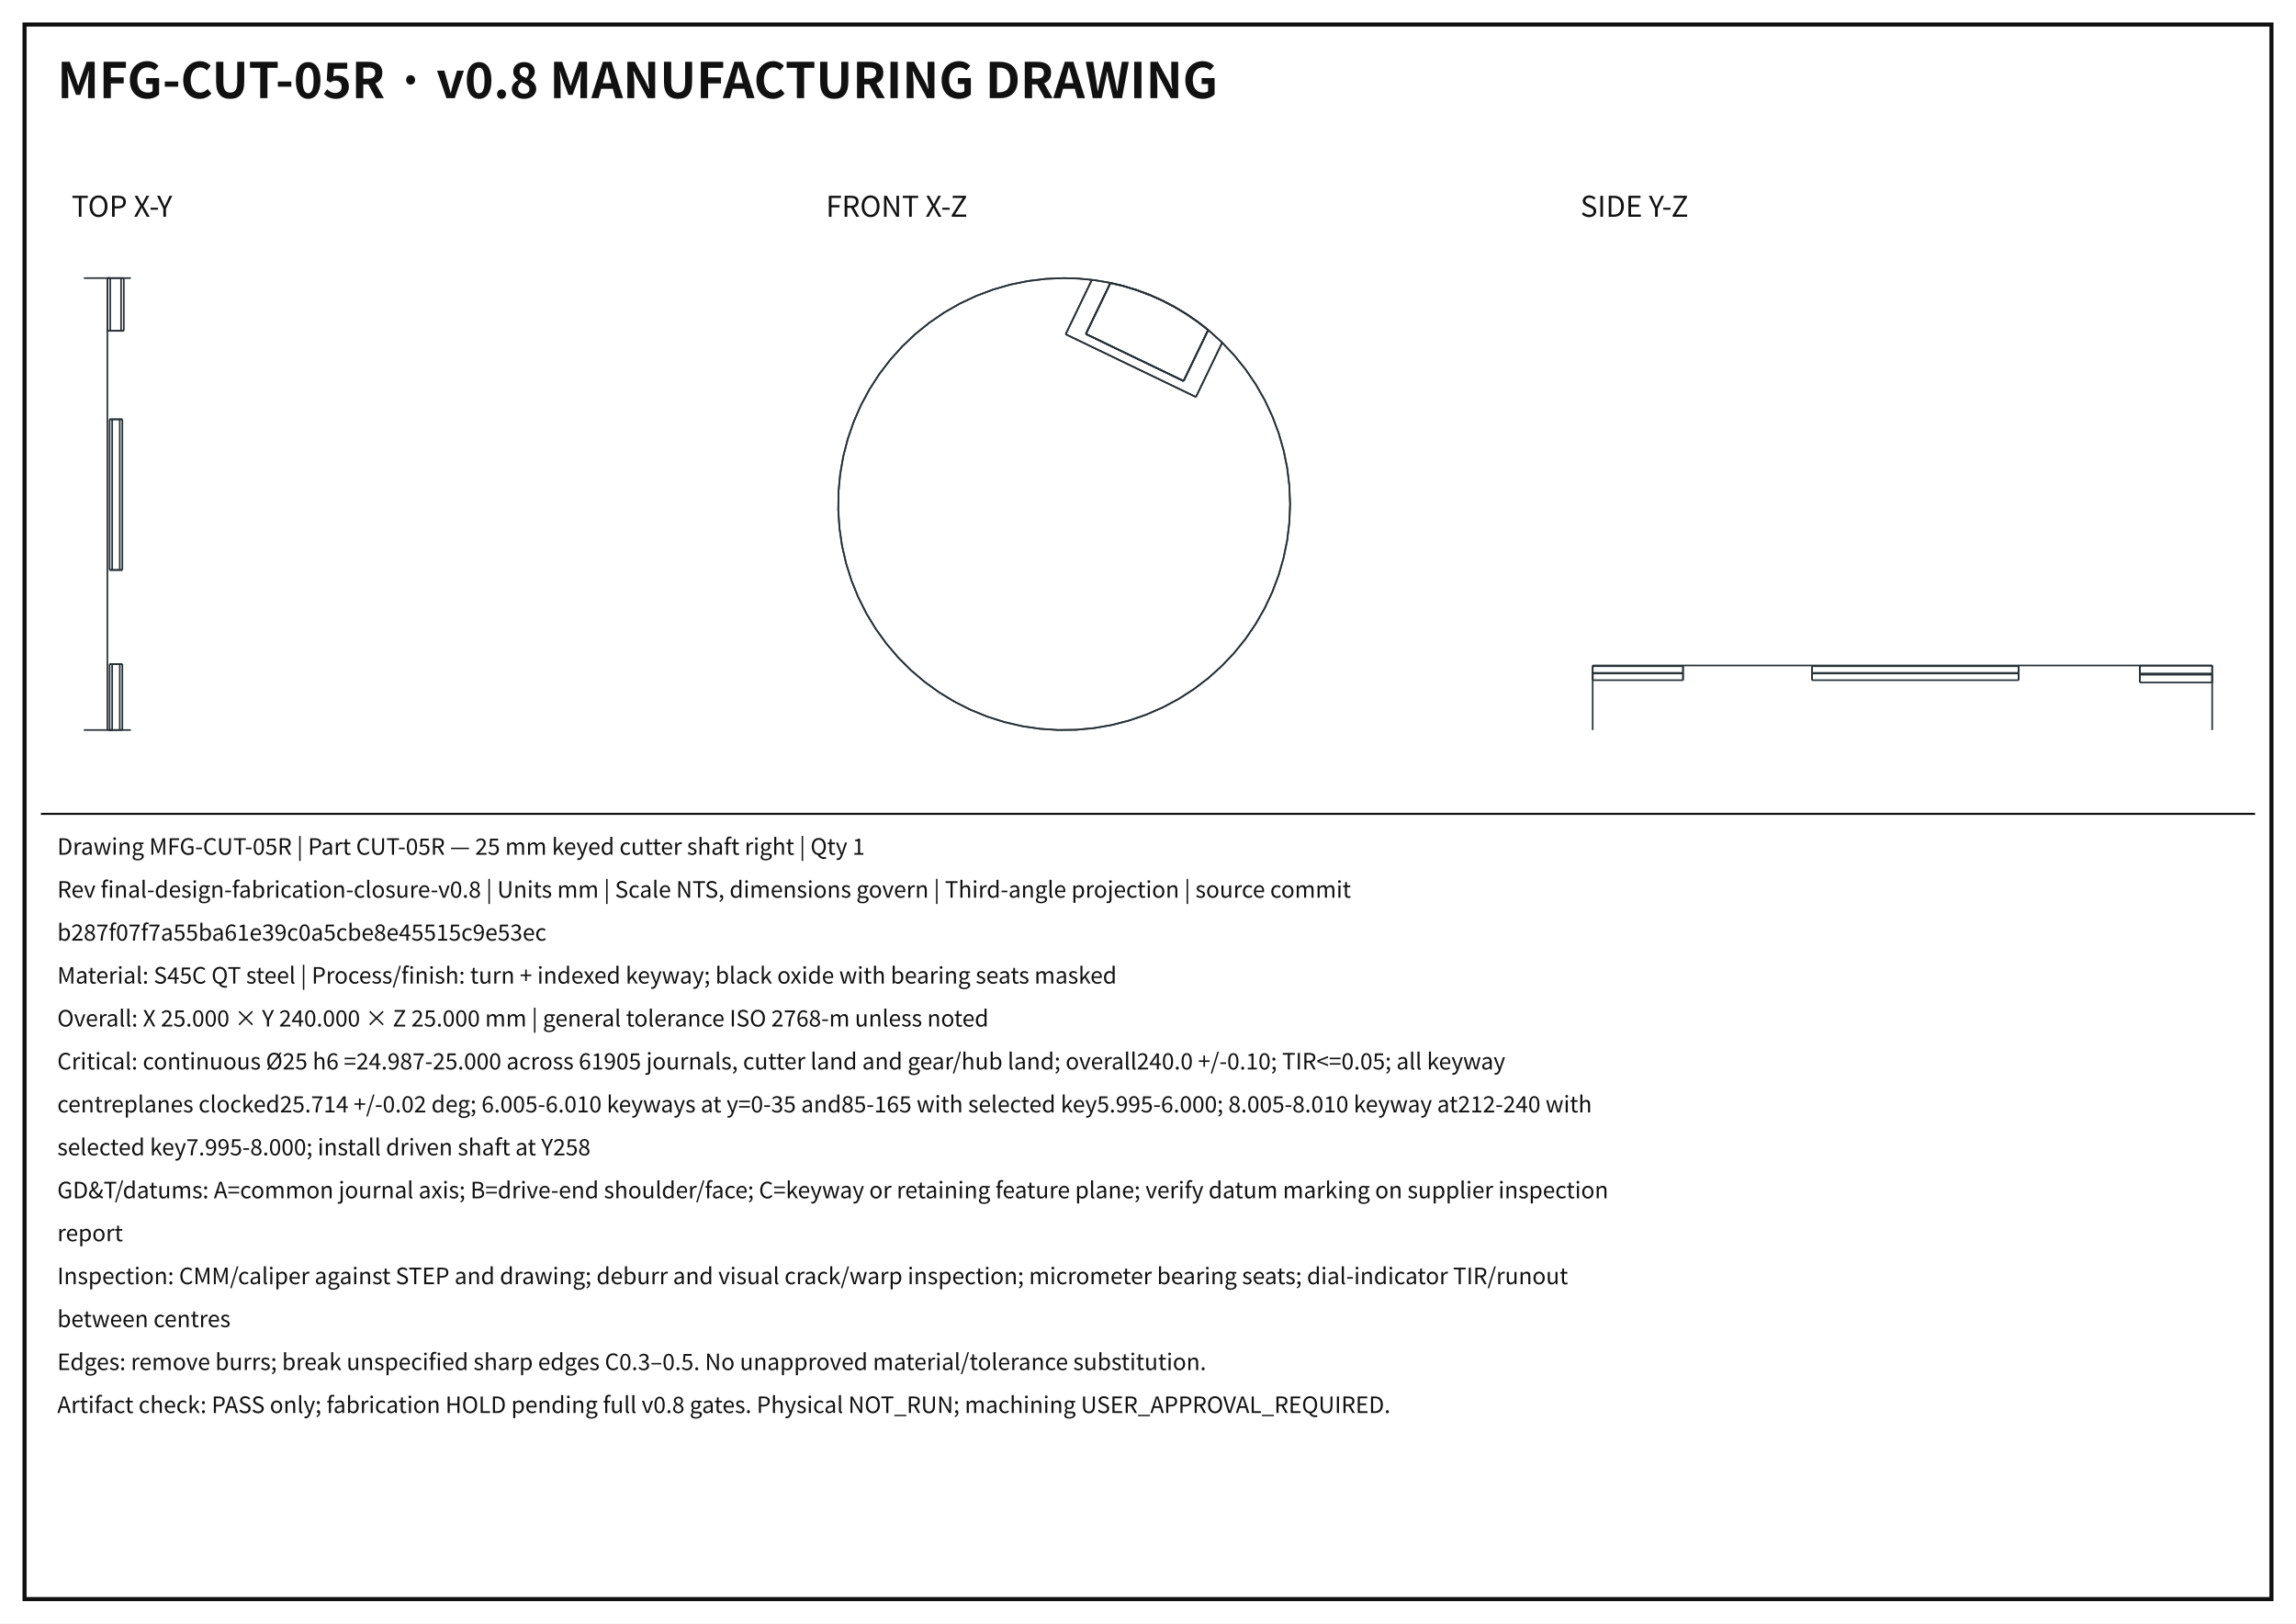
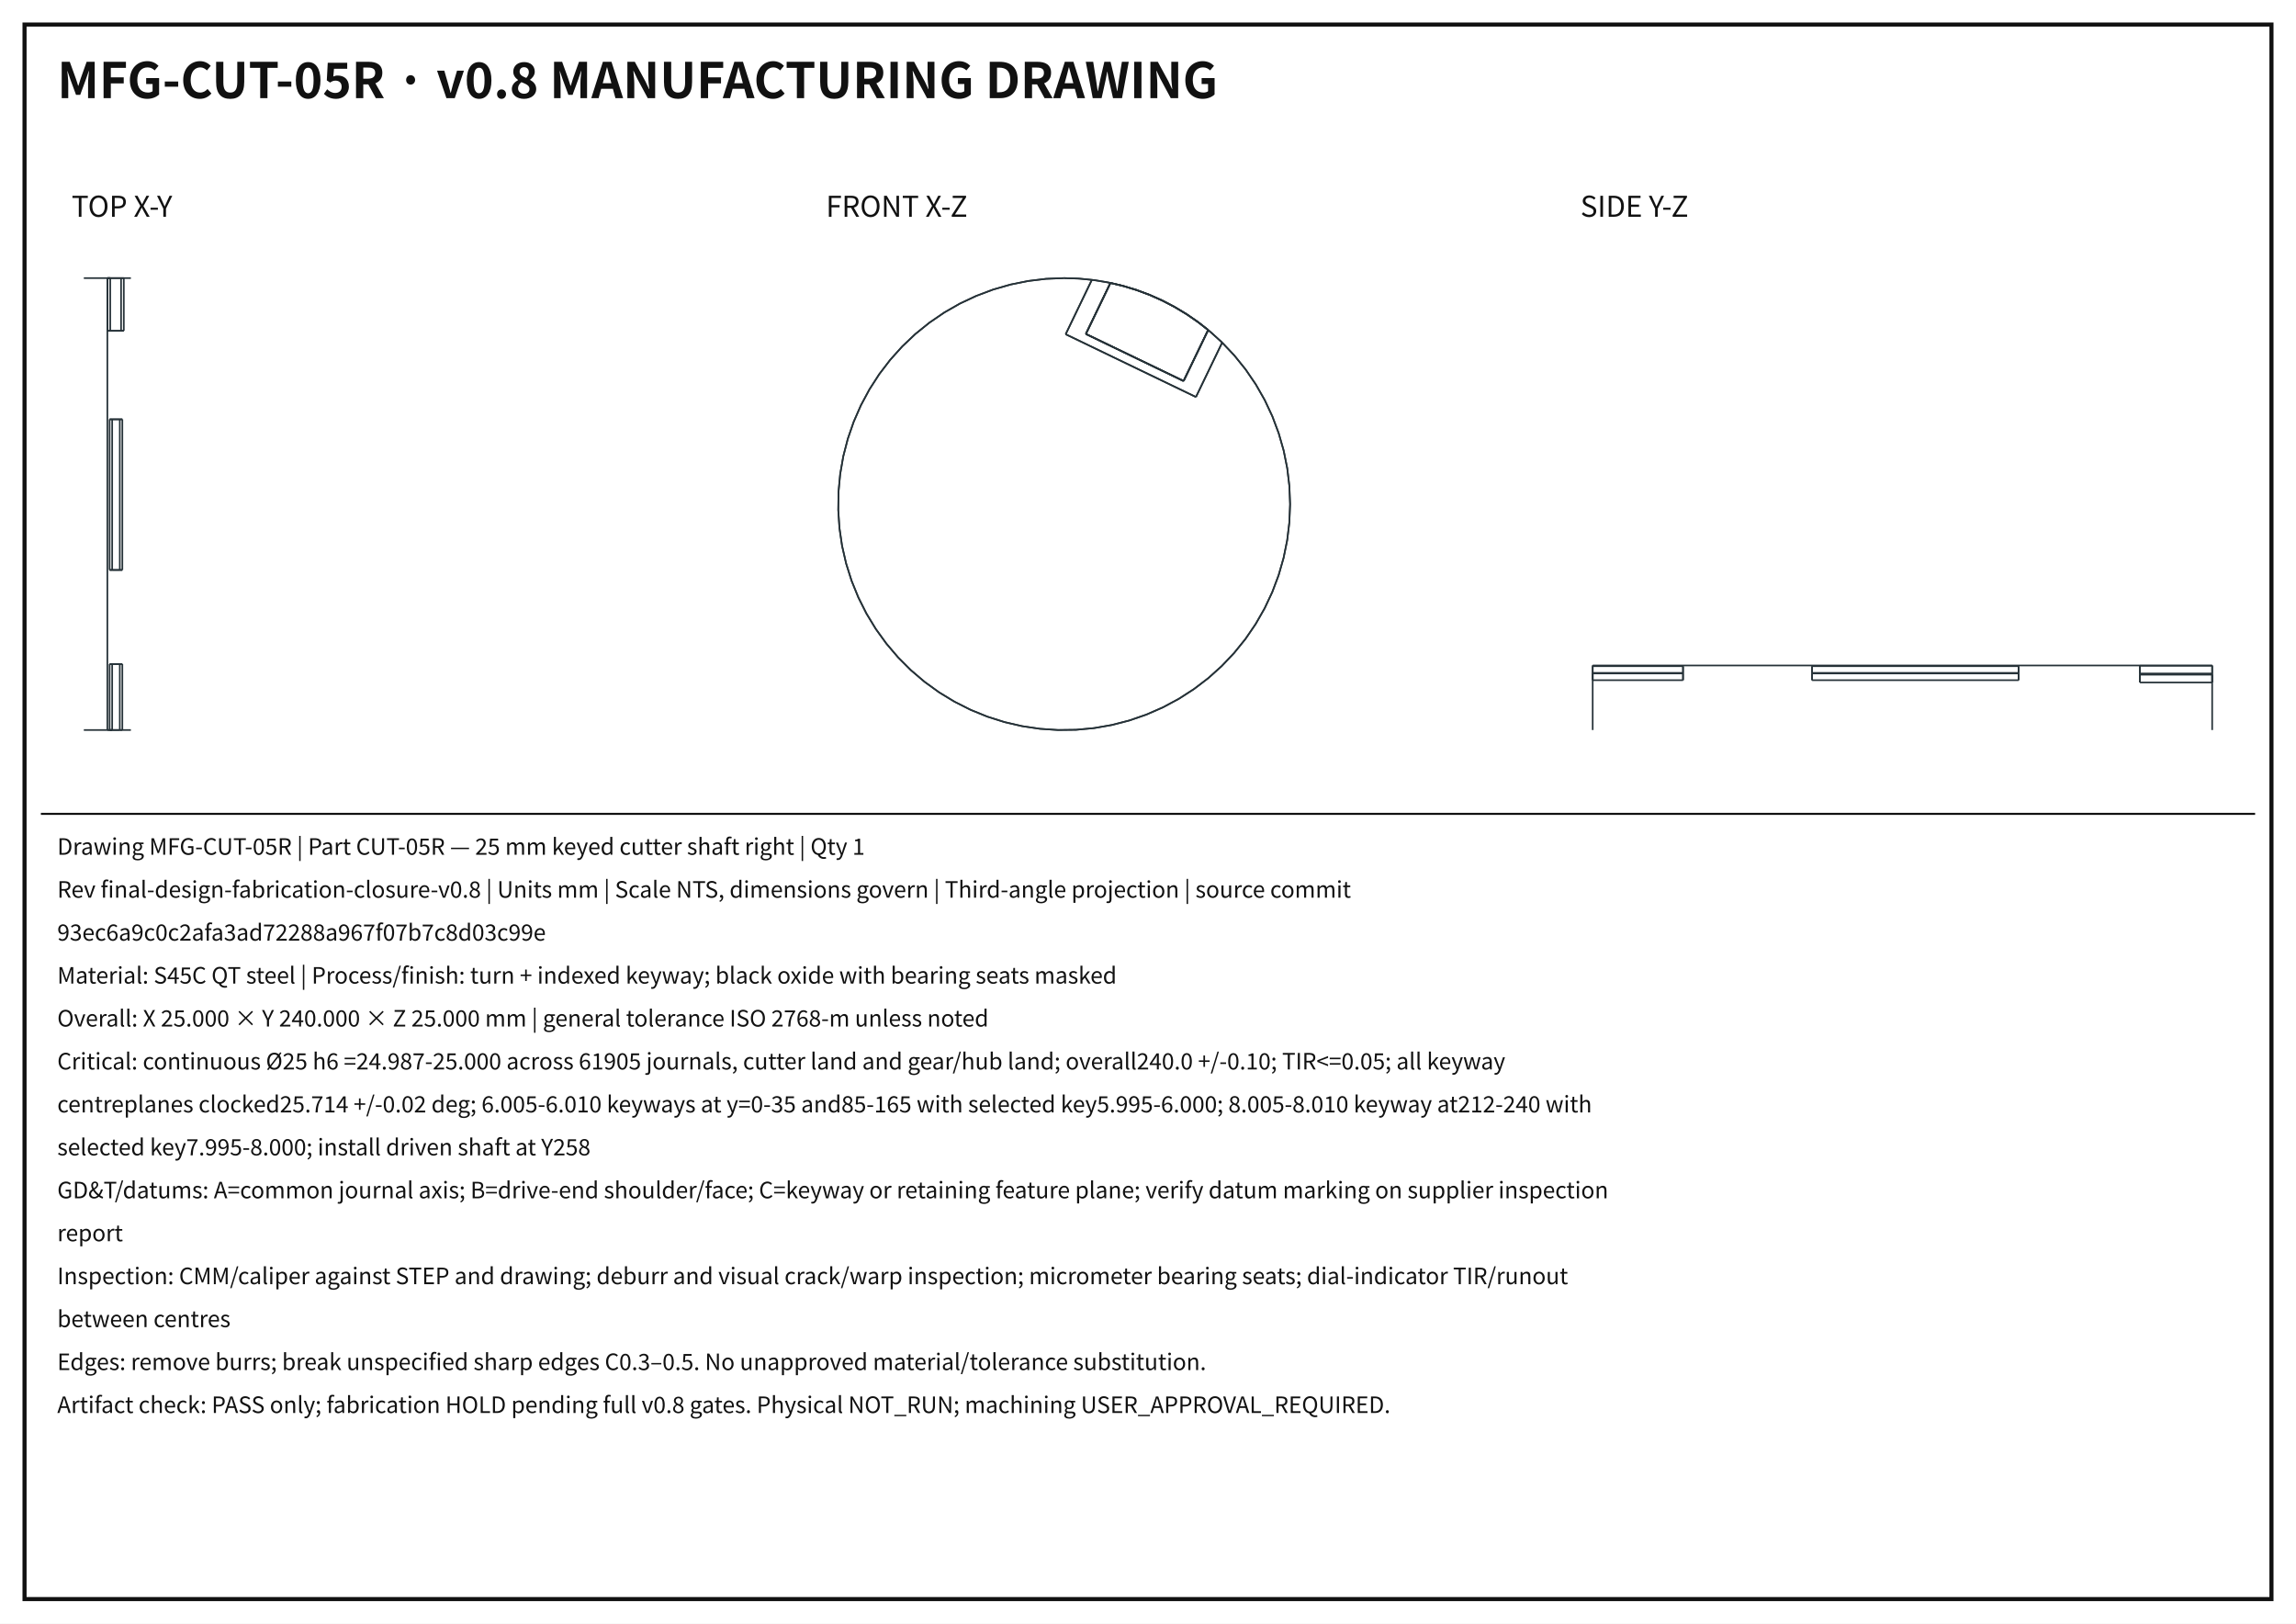
<svg xmlns="http://www.w3.org/2000/svg" width="1123" height="794" viewBox="0 0 1123 794">
  <rect width="1123" height="794" fill="white" />
  <rect x="12" y="12" width="1099" height="770" fill="none" stroke="#111" stroke-width="2" />
  <g font-family="Noto Sans CJK KR,sans-serif" fill="#111">
    <text x="28" y="48" font-size="24" font-weight="bold">MFG-CUT-05R · v0.8 MANUFACTURING DRAWING</text>
    <text x="35" y="106" font-size="14">TOP X-Y</text>
    <polyline points="52.51,357.00 52.51,136.00" fill="none" stroke="#263238" stroke-width="0.8" />
    <polyline points="60.56,136.00 61.19,136.00 61.76,136.00 62.28,136.00 62.73,136.00 63.12,136.00 63.44,136.00 63.69,136.00 63.87,136.00 63.98,136.00 64.02,136.00 63.98,136.00 63.87,136.00 63.68,136.00 63.43,136.00 63.10,136.00 62.71,136.00 62.25,136.00 61.73,136.00 61.16,136.00 60.52,136.00 59.84,136.00 59.11,136.00 58.33,136.00 57.52,136.00 56.68,136.00 55.81,136.00 54.92,136.00 54.02,136.00 53.10,136.00 52.18,136.00 51.27,136.00 50.36,136.00 49.46,136.00 48.59,136.00 47.74,136.00 46.92,136.00 46.13,136.00 45.39,136.00 44.69,136.00 44.04,136.00 43.45,136.00 42.91,136.00 42.43,136.00 42.02,136.00 41.68,136.00 41.40,136.00 41.19,136.00 41.06,136.00 41.00,136.00 41.01,136.00 41.10,136.00 41.26,136.00 41.49,136.00 41.79,136.00 42.16,136.00 42.59,136.00 43.09,136.00 43.65,136.00 44.26,136.00 44.93,136.00 45.64,136.00 46.40,136.00 47.20,136.00 48.03,136.00 48.89,136.00 49.78,136.00 50.68,136.00 51.59,136.00 52.51,136.00" fill="none" stroke="#263238" stroke-width="0.8" />
    <polyline points="60.56,161.78 60.56,136.00" fill="none" stroke="#263238" stroke-width="0.8" />
    <polyline points="57.50,161.78 58.17,161.78 58.81,161.78 59.42,161.78 60.00,161.78 60.56,161.78" fill="none" stroke="#263238" stroke-width="0.8" />
    <polyline points="53.92,161.78 54.66,161.78 55.39,161.78 56.11,161.78 56.81,161.78 57.50,161.78" fill="none" stroke="#263238" stroke-width="0.8" />
    <polyline points="53.92,161.78 53.92,136.00" fill="none" stroke="#263238" stroke-width="0.8" />
    <polyline points="52.51,136.00 53.21,136.00 53.92,136.00" fill="none" stroke="#263238" stroke-width="0.8" />
    <polyline points="52.51,357.00 53.30,357.00 54.09,357.00 54.87,357.00" fill="none" stroke="#263238" stroke-width="0.8" />
    <polyline points="54.87,357.00 54.87,324.77" fill="none" stroke="#263238" stroke-width="0.8" />
    <polyline points="54.87,324.77 55.54,324.77 56.21,324.77 56.86,324.77 57.50,324.77" fill="none" stroke="#263238" stroke-width="0.8" />
    <polyline points="57.50,324.77 58.12,324.77 58.72,324.77 59.29,324.77 59.84,324.77" fill="none" stroke="#263238" stroke-width="0.8" />
    <polyline points="59.84,357.00 59.84,324.77" fill="none" stroke="#263238" stroke-width="0.8" />
    <polyline points="59.84,357.00 60.53,357.00 61.16,357.00 61.74,357.00 62.26,357.00 62.72,357.00 63.11,357.00 63.43,357.00 63.69,357.00 63.87,357.00 63.98,357.00 64.02,357.00 63.98,357.00 63.87,357.00 63.69,357.00 63.44,357.00 63.11,357.00 62.72,357.00 62.27,357.00 61.75,357.00 61.17,357.00 60.54,357.00 59.86,357.00 59.13,357.00 58.36,357.00 57.55,357.00 56.71,357.00 55.84,357.00 54.95,357.00 54.04,357.00 53.13,357.00 52.21,357.00 51.29,357.00 50.38,357.00 49.48,357.00 48.61,357.00 47.76,357.00 46.93,357.00 46.15,357.00 45.40,357.00 44.70,357.00 44.05,357.00 43.46,357.00 42.92,357.00 42.44,357.00 42.03,357.00 41.68,357.00 41.40,357.00 41.20,357.00 41.06,357.00 41.00,357.00 41.01,357.00 41.10,357.00 41.26,357.00 41.49,357.00 41.79,357.00 42.15,357.00 42.59,357.00 43.09,357.00 43.64,357.00 44.26,357.00 44.93,357.00 45.64,357.00 46.40,357.00 47.20,357.00 48.03,357.00 48.89,357.00 49.77,357.00 50.68,357.00 51.59,357.00 52.51,357.00" fill="none" stroke="#263238" stroke-width="0.8" />
    <polyline points="54.87,278.73 55.54,278.73 56.21,278.73 56.86,278.73 57.50,278.73" fill="none" stroke="#263238" stroke-width="0.8" />
    <polyline points="54.87,278.73 54.87,205.06" fill="none" stroke="#263238" stroke-width="0.8" />
    <polyline points="54.87,205.06 55.54,205.06 56.21,205.06 56.86,205.06 57.50,205.06" fill="none" stroke="#263238" stroke-width="0.8" />
    <polyline points="57.50,205.06 58.12,205.06 58.72,205.06 59.29,205.06 59.84,205.06" fill="none" stroke="#263238" stroke-width="0.8" />
    <polyline points="59.84,278.73 59.84,205.06" fill="none" stroke="#263238" stroke-width="0.8" />
    <polyline points="57.50,278.73 58.12,278.73 58.72,278.73 59.29,278.73 59.84,278.73" fill="none" stroke="#263238" stroke-width="0.8" />
    <polyline points="53.61,357.00 54.87,357.00" fill="none" stroke="#263238" stroke-width="0.8" />
    <polyline points="53.61,357.00 58.59,357.00" fill="none" stroke="#263238" stroke-width="0.8" />
    <polyline points="58.59,357.00 59.84,357.00" fill="none" stroke="#263238" stroke-width="0.8" />
    <polyline points="58.59,357.00 58.59,324.77" fill="none" stroke="#263238" stroke-width="0.8" />
    <polyline points="58.59,324.77 59.84,324.77" fill="none" stroke="#263238" stroke-width="0.8" />
    <polyline points="53.61,324.77 58.59,324.77" fill="none" stroke="#263238" stroke-width="0.8" />
    <polyline points="53.61,324.77 54.87,324.77" fill="none" stroke="#263238" stroke-width="0.8" />
    <polyline points="53.61,357.00 53.61,324.77" fill="none" stroke="#263238" stroke-width="0.8" />
    <polyline points="52.58,136.00 53.92,136.00" fill="none" stroke="#263238" stroke-width="0.8" />
    <polyline points="52.58,136.00 59.22,136.00" fill="none" stroke="#263238" stroke-width="0.8" />
    <polyline points="59.22,136.00 60.56,136.00" fill="none" stroke="#263238" stroke-width="0.8" />
    <polyline points="52.58,161.78 53.92,161.78" fill="none" stroke="#263238" stroke-width="0.8" />
    <polyline points="52.58,161.78 52.58,136.00" fill="none" stroke="#263238" stroke-width="0.8" />
    <polyline points="59.22,161.78 60.56,161.78" fill="none" stroke="#263238" stroke-width="0.8" />
    <polyline points="52.58,161.78 59.22,161.78" fill="none" stroke="#263238" stroke-width="0.8" />
    <polyline points="59.22,161.78 59.22,136.00" fill="none" stroke="#263238" stroke-width="0.8" />
    <polyline points="58.59,278.73 59.84,278.73" fill="none" stroke="#263238" stroke-width="0.8" />
    <polyline points="53.61,278.73 58.59,278.73" fill="none" stroke="#263238" stroke-width="0.8" />
    <polyline points="53.61,278.73 54.87,278.73" fill="none" stroke="#263238" stroke-width="0.8" />
    <polyline points="53.61,278.73 53.61,205.06" fill="none" stroke="#263238" stroke-width="0.8" />
    <polyline points="53.61,205.06 54.87,205.06" fill="none" stroke="#263238" stroke-width="0.8" />
    <polyline points="58.59,205.06 59.84,205.06" fill="none" stroke="#263238" stroke-width="0.8" />
    <polyline points="53.61,205.06 58.59,205.06" fill="none" stroke="#263238" stroke-width="0.8" />
    <polyline points="58.59,278.73 58.59,205.06" fill="none" stroke="#263238" stroke-width="0.8" />
    <text x="404" y="106" font-size="14">FRONT X-Z</text>
    <polyline points="520.48,136.00 520.48,136.00" fill="none" stroke="#263238" stroke-width="0.8" />
    <polyline points="597.78,167.52 603.83,173.94 609.35,180.82 614.31,188.12 618.67,195.78 622.40,203.78 625.48,212.04 627.90,220.52 629.63,229.17 630.67,237.93 631.00,246.75 630.63,255.56 629.56,264.32 627.79,272.96 625.34,281.43 622.22,289.69 618.46,297.66 614.06,305.31 609.08,312.59 603.53,319.44 597.45,325.83 590.88,331.72 583.86,337.06 576.43,341.83 568.65,345.99 560.57,349.51 552.23,352.38 543.68,354.57 534.99,356.08 526.21,356.89 517.39,356.99 508.59,356.40 499.86,355.10 491.27,353.11 482.86,350.44 474.69,347.11 466.82,343.13 459.28,338.55 452.14,333.37 445.43,327.65 439.20,321.40 433.49,314.68 428.33,307.53 423.75,299.98 419.80,292.10 416.48,283.92 413.83,275.51 411.86,266.91 410.58,258.18 410.00,249.38 410.12,240.56 410.95,231.78 412.47,223.09 414.69,214.55 417.57,206.22 421.11,198.14 425.29,190.37 430.07,182.96 435.43,175.95 441.33,169.39 447.73,163.32 454.60,157.79 461.88,152.81 469.54,148.44 477.53,144.69 485.79,141.59 494.26,139.15 502.91,137.41 511.67,136.35 520.48,136.00" fill="none" stroke="#263238" stroke-width="0.8" />
    <polyline points="597.78,167.52 597.78,167.52" fill="none" stroke="#263238" stroke-width="0.8" />
    <polyline points="568.43,146.94 574.81,150.28 580.96,154.02 586.86,158.15 592.47,162.66 597.78,167.52" fill="none" stroke="#263238" stroke-width="0.8" />
    <polyline points="534.05,136.84 541.16,137.95 548.18,139.53 555.09,141.56 561.85,144.03 568.43,146.94" fill="none" stroke="#263238" stroke-width="0.8" />
    <polyline points="534.05,136.84 534.05,136.84" fill="none" stroke="#263238" stroke-width="0.8" />
    <polyline points="520.48,136.00 527.28,136.21 534.05,136.84" fill="none" stroke="#263238" stroke-width="0.8" />
    <polyline points="520.48,136.00 528.08,136.26 535.64,137.04 543.13,138.35" fill="none" stroke="#263238" stroke-width="0.8" />
    <polyline points="543.13,138.35 543.13,138.35" fill="none" stroke="#263238" stroke-width="0.8" />
    <polyline points="543.13,138.35 549.64,139.92 556.04,141.88 562.32,144.22 568.43,146.94" fill="none" stroke="#263238" stroke-width="0.8" />
    <polyline points="568.43,146.94 574.38,150.03 580.12,153.47 585.64,157.25 590.93,161.36" fill="none" stroke="#263238" stroke-width="0.8" />
    <polyline points="590.93,161.36 590.93,161.36" fill="none" stroke="#263238" stroke-width="0.8" />
    <polyline points="590.93,161.36 597.50,167.26 603.58,173.66 609.13,180.52 614.11,187.80 618.50,195.46 622.26,203.45 625.37,211.71 627.82,220.19 629.58,228.84 630.64,237.60 631.00,246.42 630.66,255.24 629.61,264.00 627.86,272.66 625.44,281.14 622.34,289.41 618.59,297.40 614.22,305.07 609.25,312.36 603.71,319.23 597.64,325.64 591.08,331.55 584.07,336.91 576.65,341.70 568.88,345.88 560.80,349.42 552.46,352.31 543.91,354.53 535.22,356.05 526.43,356.88 517.60,357.00 508.80,356.42 500.06,355.14 491.46,353.16 483.04,350.50 474.87,347.18 466.98,343.22 459.43,338.64 452.27,333.48 445.55,327.76 439.31,321.52 433.58,314.80 428.41,307.65 423.82,300.11 419.86,292.22 416.53,284.05 413.87,275.63 411.88,267.03 410.59,258.30 410.00,249.49 410.12,240.67 410.94,231.88 412.45,223.18 414.66,214.64 417.54,206.30 421.08,198.21 425.25,190.43 430.03,183.01 435.39,175.99 441.29,169.43 447.69,163.36 454.56,157.81 461.85,152.83 469.51,148.45 477.50,144.70 485.76,141.59 494.25,139.16 502.90,137.41 511.66,136.35 520.48,136.00" fill="none" stroke="#263238" stroke-width="0.8" />
    <polyline points="543.13,138.35 549.64,139.92 556.04,141.88 562.32,144.22 568.43,146.94" fill="none" stroke="#263238" stroke-width="0.8" />
    <polyline points="543.13,138.35 543.13,138.35" fill="none" stroke="#263238" stroke-width="0.8" />
    <polyline points="543.13,138.35 549.64,139.92 556.04,141.88 562.32,144.22 568.43,146.94" fill="none" stroke="#263238" stroke-width="0.8" />
    <polyline points="568.43,146.94 574.38,150.03 580.12,153.47 585.64,157.25 590.93,161.36" fill="none" stroke="#263238" stroke-width="0.8" />
    <polyline points="590.93,161.36 590.93,161.36" fill="none" stroke="#263238" stroke-width="0.8" />
    <polyline points="568.43,146.94 574.38,150.03 580.12,153.47 585.64,157.25 590.93,161.36" fill="none" stroke="#263238" stroke-width="0.8" />
    <polyline points="531.11,163.32 543.13,138.35" fill="none" stroke="#263238" stroke-width="0.8" />
    <polyline points="531.11,163.32 578.90,186.33" fill="none" stroke="#263238" stroke-width="0.8" />
    <polyline points="578.90,186.33 590.93,161.36" fill="none" stroke="#263238" stroke-width="0.8" />
    <polyline points="578.90,186.33 578.90,186.33" fill="none" stroke="#263238" stroke-width="0.8" />
    <polyline points="578.90,186.33 590.93,161.36" fill="none" stroke="#263238" stroke-width="0.8" />
    <polyline points="531.11,163.32 578.90,186.33" fill="none" stroke="#263238" stroke-width="0.8" />
    <polyline points="531.11,163.32 543.13,138.35" fill="none" stroke="#263238" stroke-width="0.8" />
    <polyline points="531.11,163.32 531.11,163.32" fill="none" stroke="#263238" stroke-width="0.8" />
    <polyline points="521.23,163.46 534.05,136.84" fill="none" stroke="#263238" stroke-width="0.8" />
    <polyline points="521.23,163.46 584.95,194.15" fill="none" stroke="#263238" stroke-width="0.8" />
    <polyline points="584.95,194.15 597.78,167.52" fill="none" stroke="#263238" stroke-width="0.8" />
    <polyline points="521.23,163.46 534.05,136.84" fill="none" stroke="#263238" stroke-width="0.8" />
    <polyline points="521.23,163.46 521.23,163.46" fill="none" stroke="#263238" stroke-width="0.8" />
    <polyline points="584.95,194.15 597.78,167.52" fill="none" stroke="#263238" stroke-width="0.8" />
    <polyline points="521.23,163.46 584.95,194.15" fill="none" stroke="#263238" stroke-width="0.8" />
    <polyline points="584.95,194.15 584.95,194.15" fill="none" stroke="#263238" stroke-width="0.8" />
    <polyline points="578.90,186.33 590.93,161.36" fill="none" stroke="#263238" stroke-width="0.8" />
    <polyline points="531.11,163.32 578.90,186.33" fill="none" stroke="#263238" stroke-width="0.8" />
    <polyline points="531.11,163.32 543.13,138.35" fill="none" stroke="#263238" stroke-width="0.8" />
    <polyline points="531.11,163.32 531.11,163.32" fill="none" stroke="#263238" stroke-width="0.8" />
    <polyline points="531.11,163.32 543.13,138.35" fill="none" stroke="#263238" stroke-width="0.8" />
    <polyline points="578.90,186.33 590.93,161.36" fill="none" stroke="#263238" stroke-width="0.8" />
    <polyline points="531.11,163.32 578.90,186.33" fill="none" stroke="#263238" stroke-width="0.8" />
    <polyline points="578.90,186.33 578.90,186.33" fill="none" stroke="#263238" stroke-width="0.8" />
    <text x="773" y="106" font-size="14">SIDE Y-Z</text>
    <polyline points="779.00,325.44 1082.00,325.44" fill="none" stroke="#263238" stroke-width="0.8" />
    <polyline points="1082.00,329.94 1082.00,330.86 1082.00,331.84 1082.00,332.88 1082.00,333.98 1082.00,335.12 1082.00,336.30 1082.00,337.51 1082.00,338.75 1082.00,340.00 1082.00,341.26 1082.00,342.52 1082.00,343.77 1082.00,345.00 1082.00,346.21 1082.00,347.39 1082.00,348.53 1082.00,349.62 1082.00,350.66 1082.00,351.64 1082.00,352.55 1082.00,353.39 1082.00,354.15 1082.00,354.83 1082.00,355.43 1082.00,355.93 1082.00,356.34 1082.00,356.65 1082.00,356.87 1082.00,356.98 1082.00,357.00 1082.00,356.91 1082.00,356.73 1082.00,356.44 1082.00,356.06 1082.00,355.59 1082.00,355.02 1082.00,354.36 1082.00,353.63 1082.00,352.81 1082.00,351.92 1082.00,350.96 1082.00,349.94 1082.00,348.86 1082.00,347.73 1082.00,346.57 1082.00,345.36 1082.00,344.14 1082.00,342.89 1082.00,341.63 1082.00,340.37 1082.00,339.12 1082.00,337.88 1082.00,336.66 1082.00,335.47 1082.00,334.32 1082.00,333.21 1082.00,332.15 1082.00,331.15 1082.00,330.21 1082.00,329.34 1082.00,328.55 1082.00,327.84 1082.00,327.22 1082.00,326.68 1082.00,326.24 1082.00,325.89 1082.00,325.64 1082.00,325.49 1082.00,325.44" fill="none" stroke="#263238" stroke-width="0.8" />
    <polyline points="1046.65,329.94 1082.00,329.94" fill="none" stroke="#263238" stroke-width="0.8" />
    <polyline points="1046.65,327.01 1046.65,327.48 1046.65,328.02 1046.65,328.61 1046.65,329.25 1046.65,329.94" fill="none" stroke="#263238" stroke-width="0.8" />
    <polyline points="1046.65,325.56 1046.65,325.72 1046.65,325.95 1046.65,326.24 1046.65,326.59 1046.65,327.01" fill="none" stroke="#263238" stroke-width="0.8" />
    <polyline points="1046.65,325.56 1082.00,325.56" fill="none" stroke="#263238" stroke-width="0.8" />
    <polyline points="1082.00,325.44 1082.00,325.47 1082.00,325.56" fill="none" stroke="#263238" stroke-width="0.8" />
    <polyline points="779.00,325.44 779.00,325.48 779.00,325.59 779.00,325.78" fill="none" stroke="#263238" stroke-width="0.8" />
    <polyline points="779.00,325.78 823.19,325.78" fill="none" stroke="#263238" stroke-width="0.8" />
    <polyline points="823.19,325.78 823.19,326.00 823.19,326.28 823.19,326.62 823.19,327.01" fill="none" stroke="#263238" stroke-width="0.8" />
    <polyline points="823.19,327.01 823.19,327.45 823.19,327.94 823.19,328.48 823.19,329.06" fill="none" stroke="#263238" stroke-width="0.8" />
    <polyline points="779.00,329.06 823.19,329.06" fill="none" stroke="#263238" stroke-width="0.8" />
    <polyline points="779.00,329.06 779.00,329.91 779.00,330.82 779.00,331.80 779.00,332.84 779.00,333.93 779.00,335.07 779.00,336.25 779.00,337.46 779.00,338.70 779.00,339.95 779.00,341.21 779.00,342.47 779.00,343.72 779.00,344.96 779.00,346.17 779.00,347.35 779.00,348.49 779.00,349.58 779.00,350.63 779.00,351.61 779.00,352.52 779.00,353.37 779.00,354.13 779.00,354.81 779.00,355.41 779.00,355.92 779.00,356.33 779.00,356.65 779.00,356.86 779.00,356.98 779.00,357.00 779.00,356.92 779.00,356.73 779.00,356.45 779.00,356.07 779.00,355.60 779.00,355.03 779.00,354.38 779.00,353.64 779.00,352.82 779.00,351.93 779.00,350.97 779.00,349.95 779.00,348.88 779.00,347.75 779.00,346.58 779.00,345.38 779.00,344.15 779.00,342.91 779.00,341.65 779.00,340.39 779.00,339.13 779.00,337.89 779.00,336.67 779.00,335.48 779.00,334.33 779.00,333.22 779.00,332.16 779.00,331.15 779.00,330.22 779.00,329.35 779.00,328.56 779.00,327.85 779.00,327.22 779.00,326.69 779.00,326.24 779.00,325.89 779.00,325.64 779.00,325.49 779.00,325.44" fill="none" stroke="#263238" stroke-width="0.8" />
    <polyline points="886.31,325.78 886.31,326.00 886.31,326.28 886.31,326.62 886.31,327.01" fill="none" stroke="#263238" stroke-width="0.8" />
    <polyline points="886.31,325.78 987.31,325.78" fill="none" stroke="#263238" stroke-width="0.8" />
    <polyline points="987.31,325.78 987.31,326.00 987.31,326.28 987.31,326.62 987.31,327.01" fill="none" stroke="#263238" stroke-width="0.8" />
    <polyline points="987.31,327.01 987.31,327.45 987.31,327.94 987.31,328.48 987.31,329.06" fill="none" stroke="#263238" stroke-width="0.8" />
    <polyline points="886.31,329.06 987.31,329.06" fill="none" stroke="#263238" stroke-width="0.8" />
    <polyline points="886.31,327.01 886.31,327.45 886.31,327.94 886.31,328.48 886.31,329.06" fill="none" stroke="#263238" stroke-width="0.8" />
    <polyline points="779.00,329.34 779.00,325.78" fill="none" stroke="#263238" stroke-width="0.8" />
    <polyline points="779.00,329.34 779.00,332.63" fill="none" stroke="#263238" stroke-width="0.8" />
    <polyline points="779.00,332.63 779.00,329.06" fill="none" stroke="#263238" stroke-width="0.8" />
    <polyline points="779.00,332.63 823.19,332.63" fill="none" stroke="#263238" stroke-width="0.8" />
    <polyline points="823.19,332.63 823.19,329.06" fill="none" stroke="#263238" stroke-width="0.8" />
    <polyline points="823.19,329.34 823.19,332.63" fill="none" stroke="#263238" stroke-width="0.8" />
    <polyline points="823.19,329.34 823.19,325.78" fill="none" stroke="#263238" stroke-width="0.8" />
    <polyline points="779.00,329.34 823.19,329.34" fill="none" stroke="#263238" stroke-width="0.8" />
    <polyline points="1082.00,329.36 1082.00,325.56" fill="none" stroke="#263238" stroke-width="0.8" />
    <polyline points="1082.00,329.36 1082.00,333.75" fill="none" stroke="#263238" stroke-width="0.8" />
    <polyline points="1082.00,333.75 1082.00,329.94" fill="none" stroke="#263238" stroke-width="0.8" />
    <polyline points="1046.65,329.36 1046.65,325.56" fill="none" stroke="#263238" stroke-width="0.8" />
    <polyline points="1046.65,329.36 1082.00,329.36" fill="none" stroke="#263238" stroke-width="0.8" />
    <polyline points="1046.65,333.75 1046.65,329.94" fill="none" stroke="#263238" stroke-width="0.8" />
    <polyline points="1046.65,329.36 1046.65,333.75" fill="none" stroke="#263238" stroke-width="0.8" />
    <polyline points="1046.65,333.75 1082.00,333.75" fill="none" stroke="#263238" stroke-width="0.8" />
    <polyline points="886.31,332.63 886.31,329.06" fill="none" stroke="#263238" stroke-width="0.8" />
    <polyline points="886.31,329.34 886.31,332.63" fill="none" stroke="#263238" stroke-width="0.8" />
    <polyline points="886.31,329.34 886.31,325.78" fill="none" stroke="#263238" stroke-width="0.8" />
    <polyline points="886.31,329.34 987.31,329.34" fill="none" stroke="#263238" stroke-width="0.8" />
    <polyline points="987.31,329.34 987.31,325.78" fill="none" stroke="#263238" stroke-width="0.8" />
    <polyline points="987.31,332.63 987.31,329.06" fill="none" stroke="#263238" stroke-width="0.8" />
    <polyline points="987.31,329.34 987.31,332.63" fill="none" stroke="#263238" stroke-width="0.8" />
    <polyline points="886.31,332.63 987.31,332.63" fill="none" stroke="#263238" stroke-width="0.8" />
    <line x1="20" y1="398" x2="1103" y2="398" stroke="#111" />
    <text x="28" y="418" font-size="11">Drawing MFG-CUT-05R | Part CUT-05R — 25 mm keyed cutter shaft right | Qty 1</text>
    <text x="28" y="439" font-size="11">Rev final-design-fabrication-closure-v0.8 | Units mm | Scale NTS, dimensions govern | Third-angle projection | source commit</text>
-     <text x="28" y="460" font-size="11">b287f07f7a55ba61e39c0a5cbe8e45515c9e53ec</text>
+     <text x="28" y="460" font-size="11">93ec6a9c0c2afa3ad72288a967f07b7c8d03c99e</text>
    <text x="28" y="481" font-size="11">Material: S45C QT steel | Process/finish: turn + indexed keyway; black oxide with bearing seats masked</text>
    <text x="28" y="502" font-size="11">Overall: X 25.000 × Y 240.000 × Z 25.000 mm | general tolerance ISO 2768-m unless noted</text>
    <text x="28" y="523" font-size="11">Critical: continuous Ø25 h6 =24.987-25.000 across 61905 journals, cutter land and gear/hub land; overall240.0 +/-0.10; TIR&lt;=0.05; all keyway</text>
    <text x="28" y="544" font-size="11">centreplanes clocked25.714 +/-0.02 deg; 6.005-6.010 keyways at y=0-35 and85-165 with selected key5.995-6.000; 8.005-8.010 keyway at212-240 with</text>
    <text x="28" y="565" font-size="11">selected key7.995-8.000; install driven shaft at Y258</text>
    <text x="28" y="586" font-size="11">GD&amp;T/datums: A=common journal axis; B=drive-end shoulder/face; C=keyway or retaining feature plane; verify datum marking on supplier inspection</text>
    <text x="28" y="607" font-size="11">report</text>
    <text x="28" y="628" font-size="11">Inspection: CMM/caliper against STEP and drawing; deburr and visual crack/warp inspection; micrometer bearing seats; dial-indicator TIR/runout</text>
    <text x="28" y="649" font-size="11">between centres</text>
    <text x="28" y="670" font-size="11">Edges: remove burrs; break unspecified sharp edges C0.3–0.5. No unapproved material/tolerance substitution.</text>
    <text x="28" y="691" font-size="11">Artifact check: PASS only; fabrication HOLD pending full v0.8 gates. Physical NOT_RUN; machining USER_APPROVAL_REQUIRED.</text>
  </g>
</svg>
